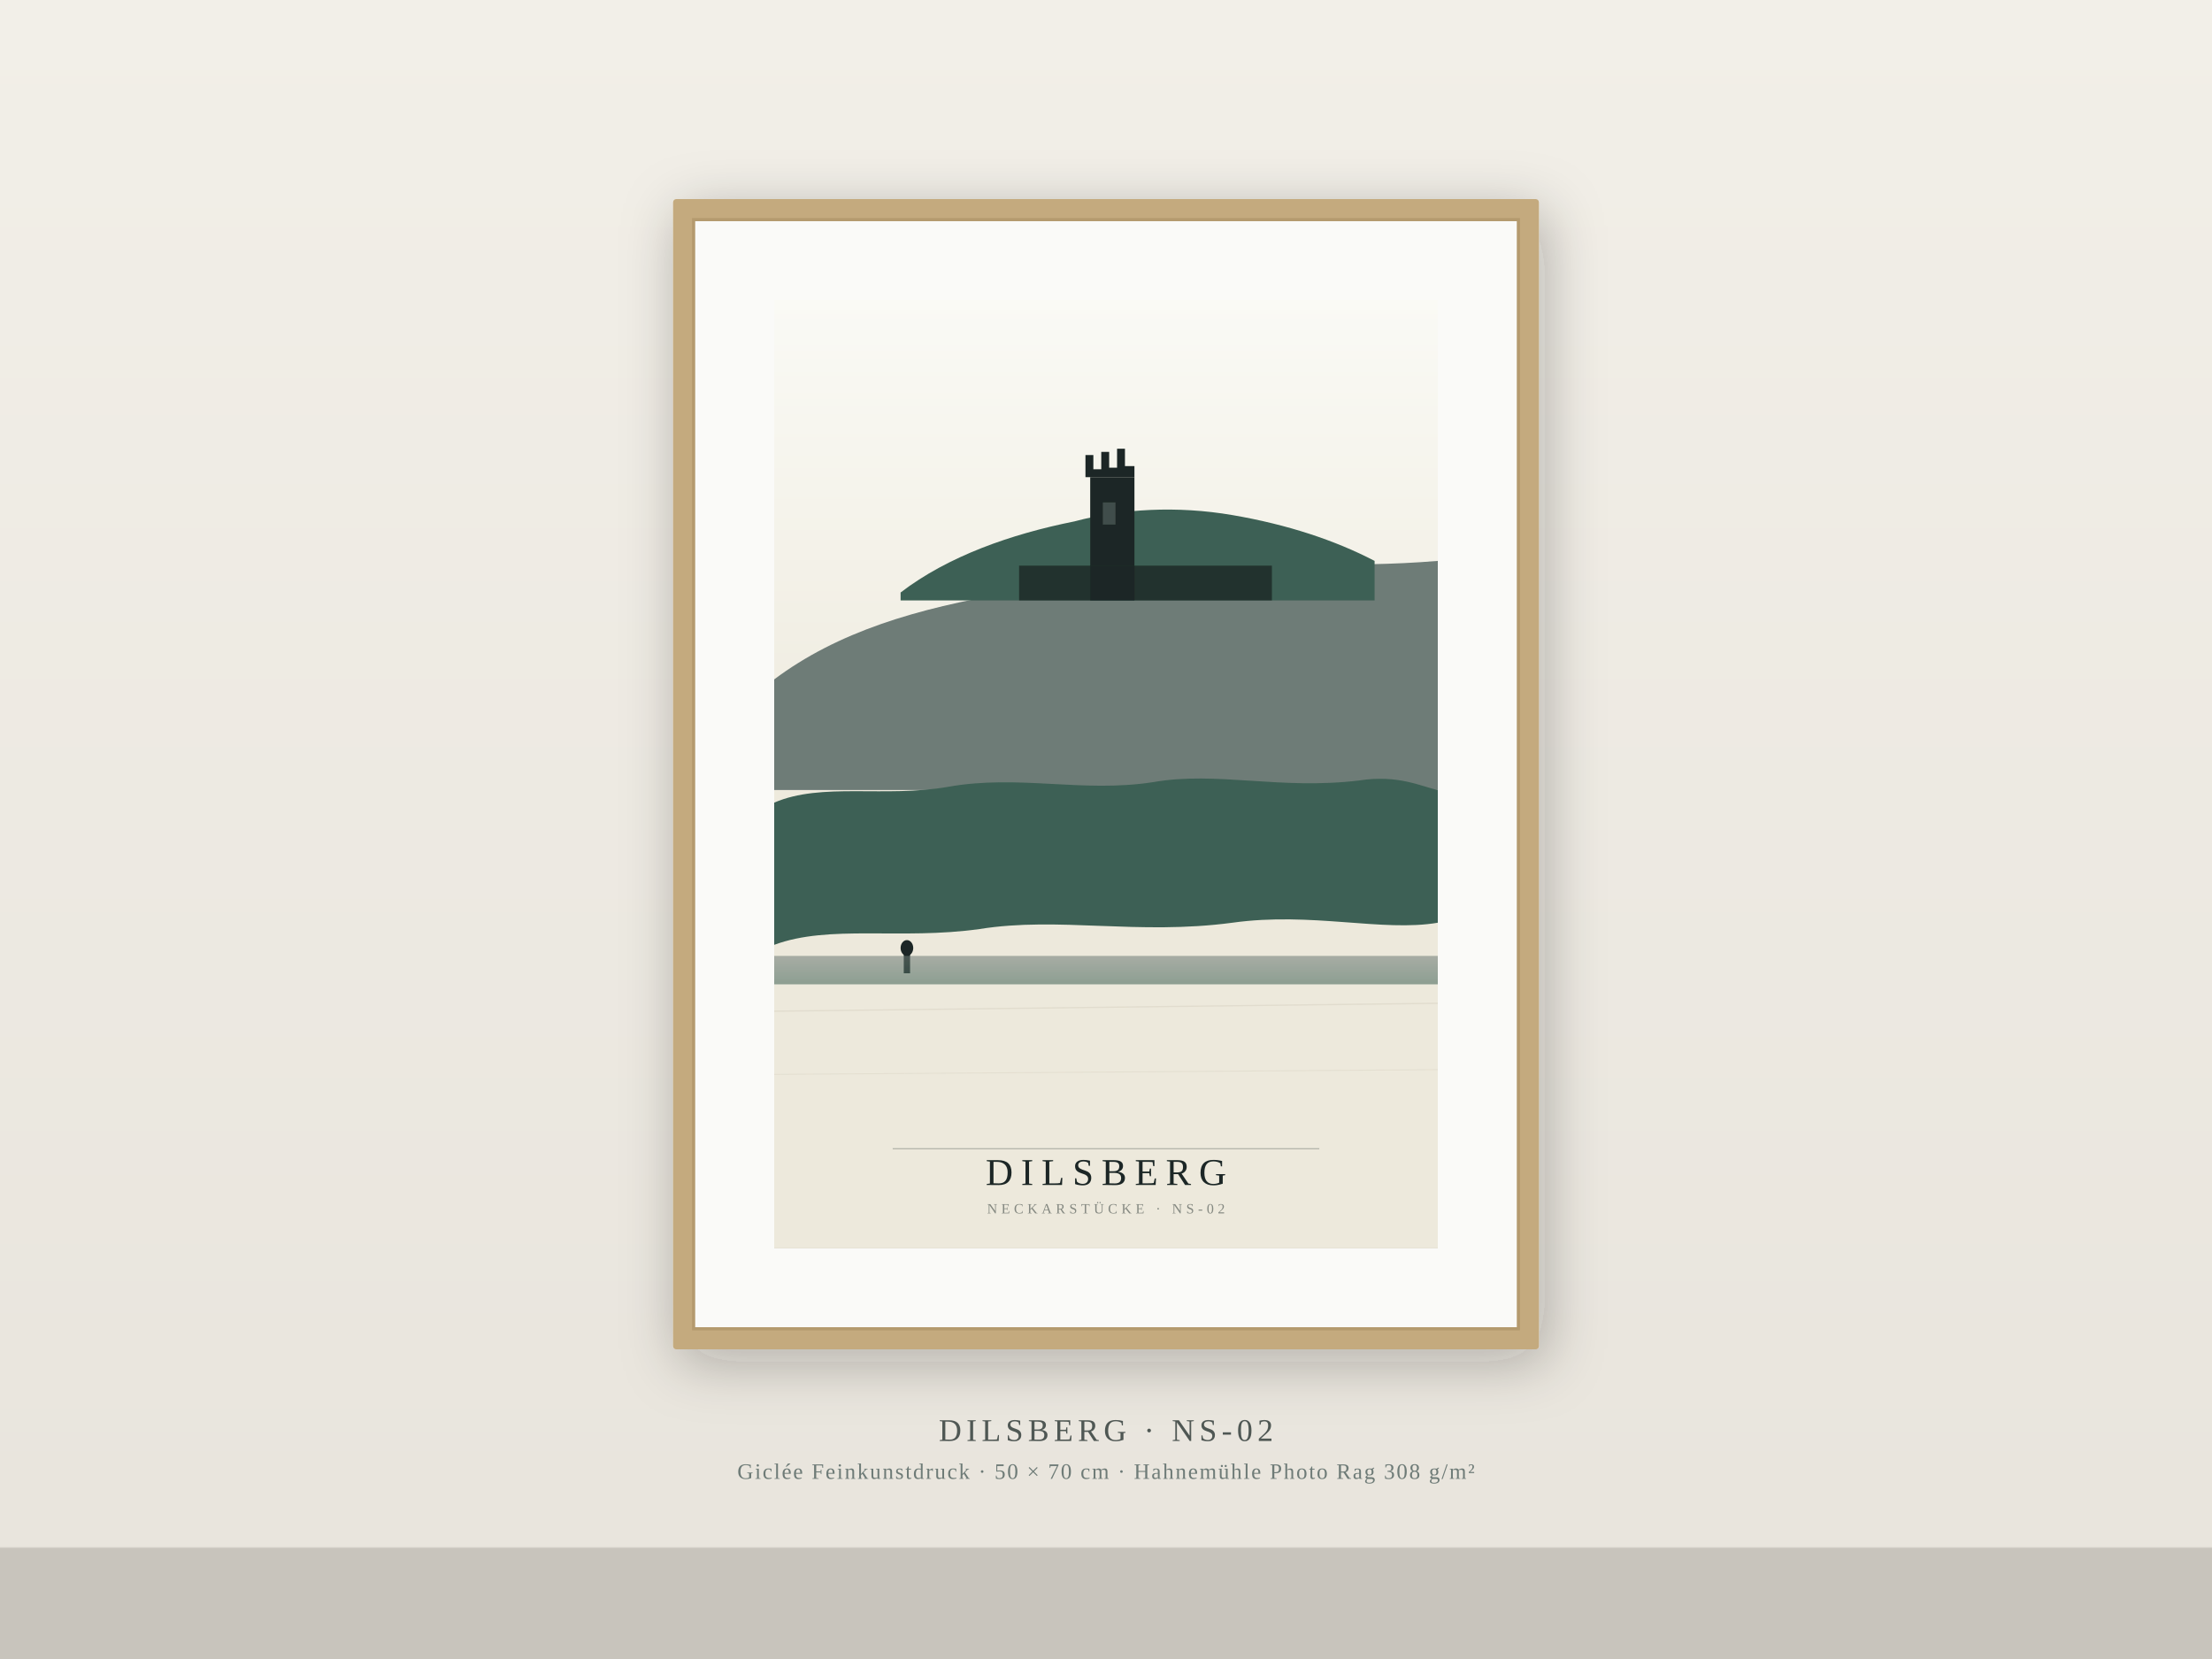
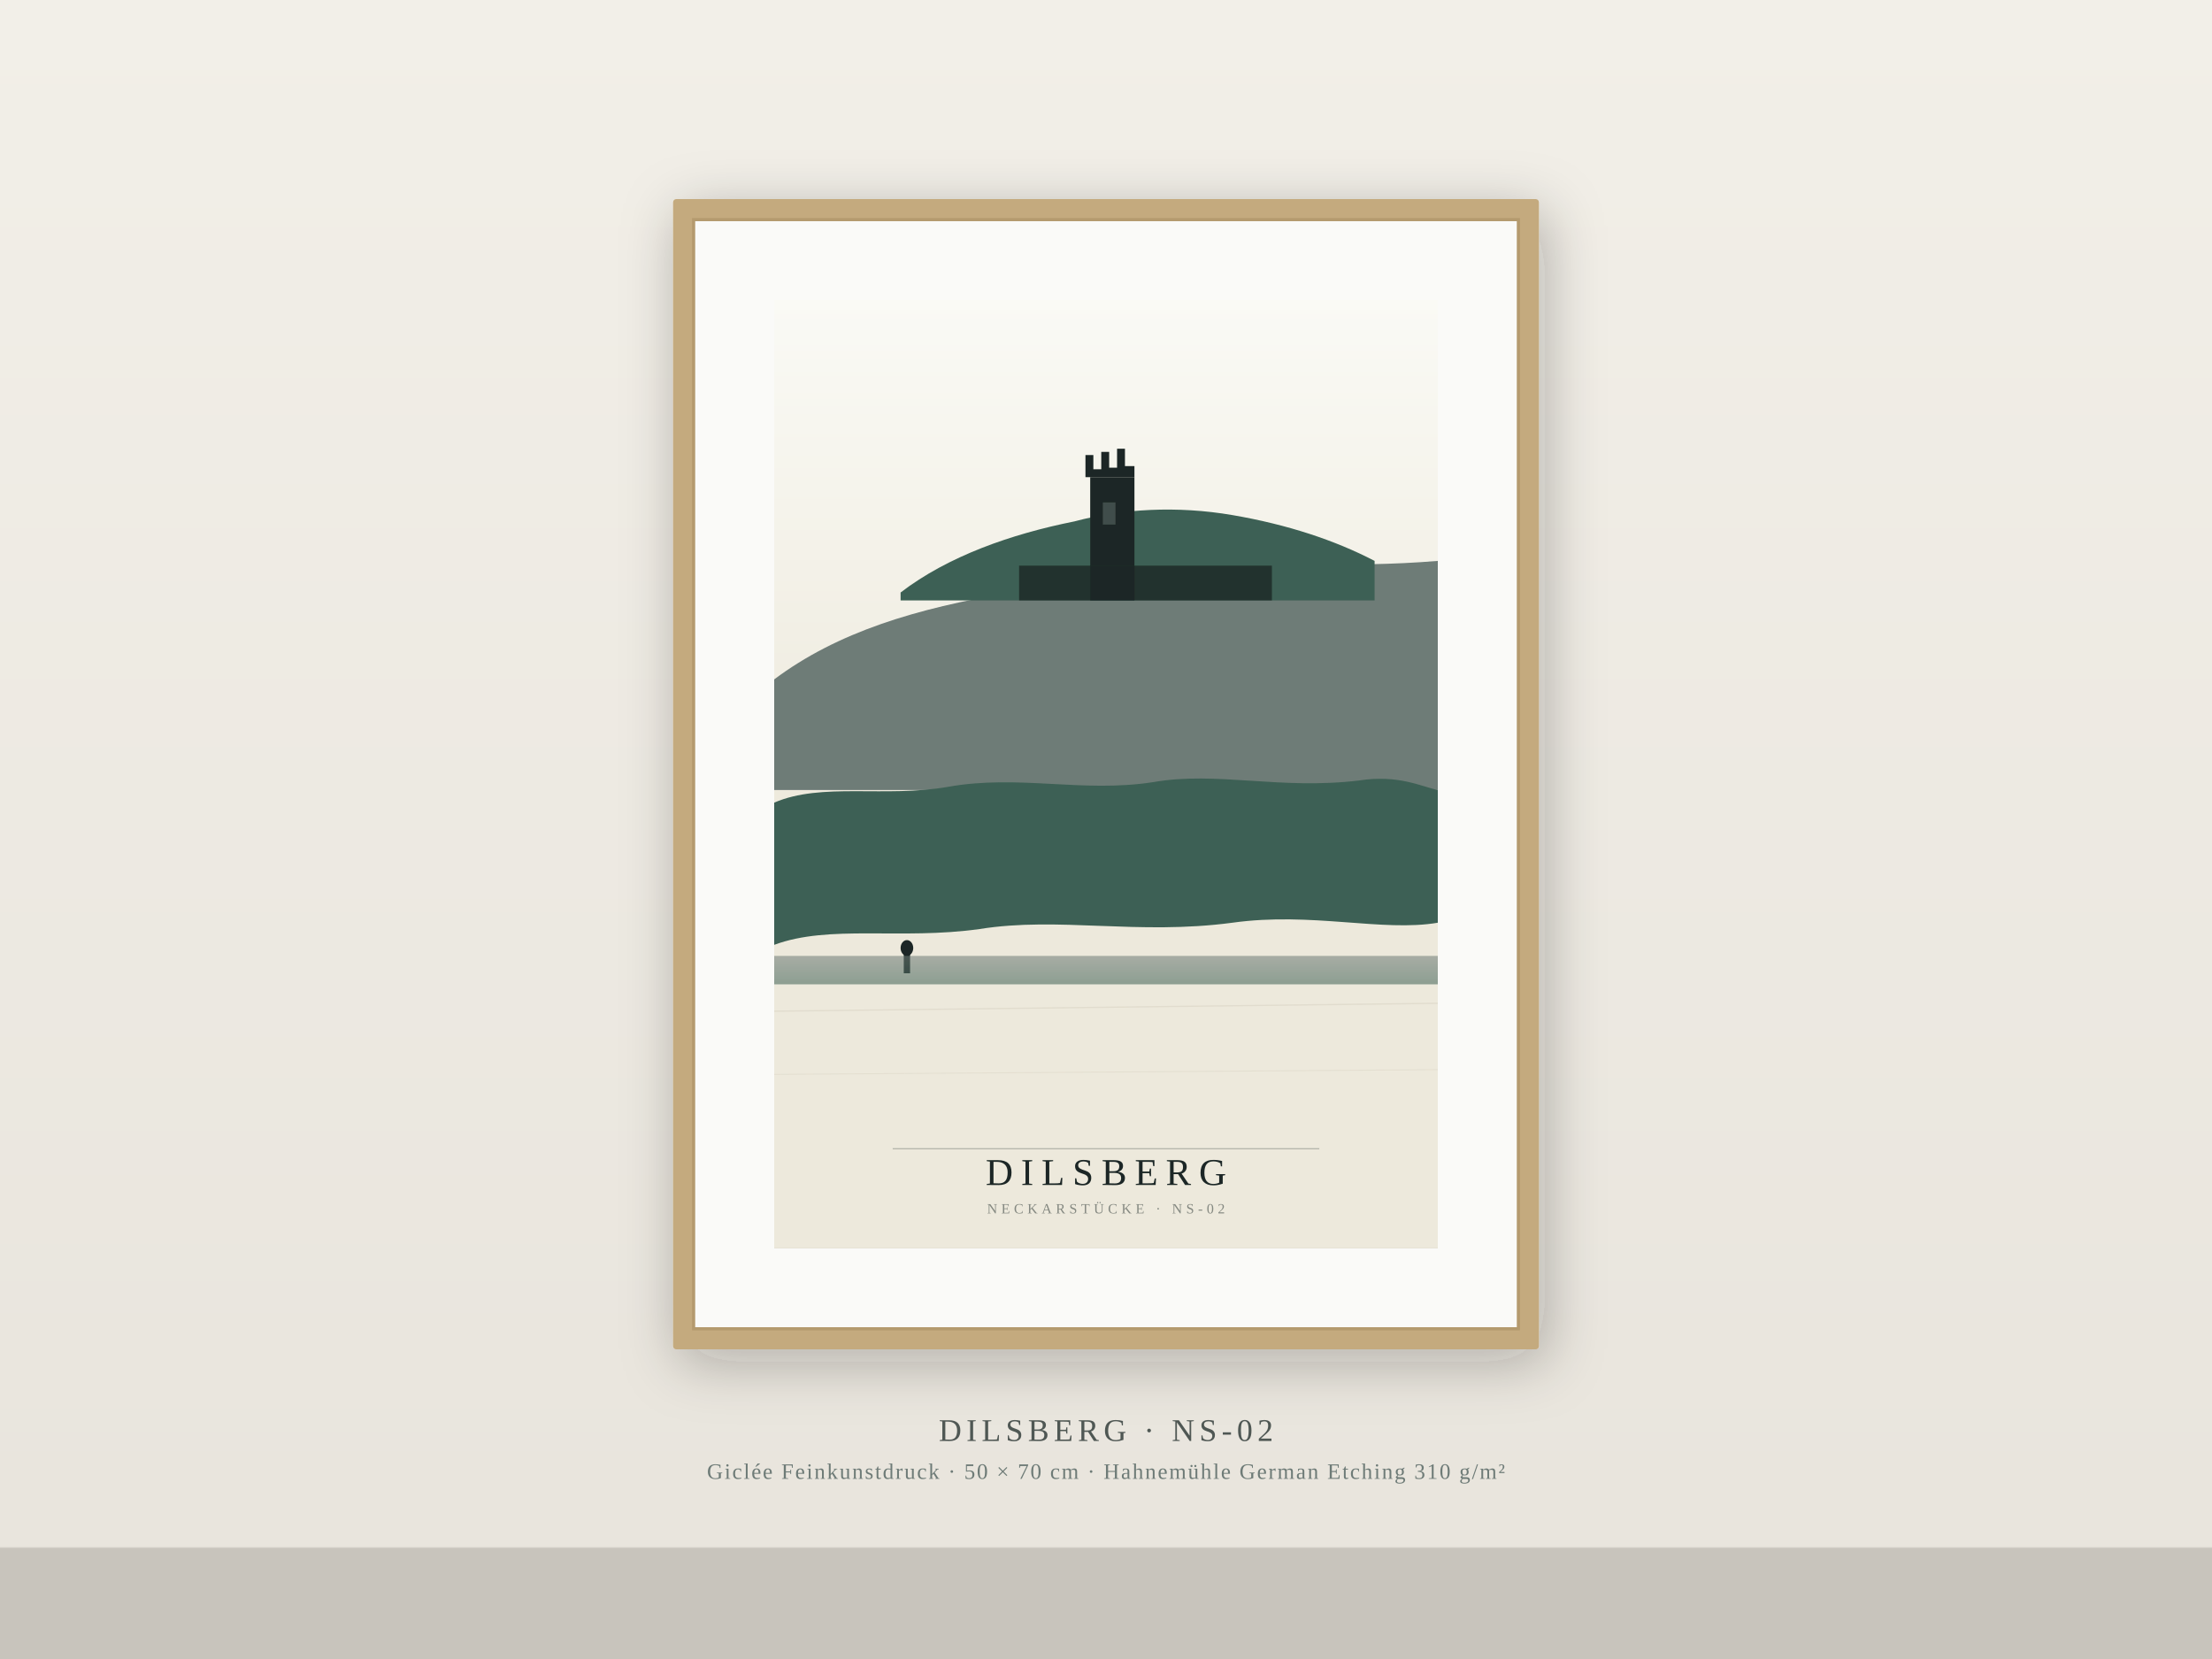
<svg xmlns="http://www.w3.org/2000/svg" viewBox="0 0 1400 1050" width="1400" height="1050" role="img" aria-label="Dilsberg — Neckarstücke NS-02, gerahmt">
  <defs>
    <linearGradient id="wall-bg" x1="0" y1="0" x2="0" y2="1">
      <stop offset="0%" stop-color="#F2EFE8" />
      <stop offset="100%" stop-color="#E8E4DC" />
    </linearGradient>
    <filter id="frame-shadow" x="-8%" y="-8%" width="116%" height="116%">
      <feDropShadow dx="4" dy="8" stdDeviation="18" flood-color="#1C2826" flood-opacity="0.28" />
    </filter>
    <filter id="mat-inner" x="0" y="0" width="100%" height="100%">
      <feDropShadow dx="0" dy="0" stdDeviation="6" flood-color="#1C2826" flood-opacity="0.12" />
    </filter>
  </defs>
  <rect width="1400" height="1050" fill="url(#wall-bg)" />
  <line x1="0" y1="980" x2="1400" y2="980" stroke="#D0CCC4" stroke-width="1.5" />
  <rect x="0" y="980" width="1400" height="70" fill="#C8C4BC" />
  <g transform="translate(426, 126)" filter="url(#frame-shadow)">
    <rect x="0" y="0" width="548" height="728" rx="2" fill="#C4AA7E" />
    <rect x="12" y="12" width="524" height="704" fill="#B49A6E" />
    <rect x="14" y="14" width="520" height="700" fill="#FAFAF8" filter="url(#mat-inner)" />
    <rect x="64" y="64" width="420" height="600" fill="#FAFAF5" />
    <defs>
      <linearGradient id="sky-m02" x1="0" y1="0" x2="0" y2="1">
        <stop offset="0%" stop-color="#FAFAF5" />
        <stop offset="55%" stop-color="#EDE9DC" />
        <stop offset="100%" stop-color="#C8C3B4" />
      </linearGradient>
      <linearGradient id="river-m02" x1="0" y1="0" x2="0" y2="1">
        <stop offset="0%" stop-color="#6E7B77" />
        <stop offset="100%" stop-color="#3D6154" />
      </linearGradient>
    </defs>
    <g transform="translate(64, 64)">
      <rect width="420" height="600" fill="url(#sky-m02)" />
      <path d="M0,240 C40,210 90,195 150,185 C200,175 240,180 280,172                C320,164 360,170 420,165 L420,310 L0,310 Z" fill="#6E7B77" />
      <path d="M80,185 C110,162 150,148 190,140 C220,132 255,130 290,136                C325,142 355,152 380,165 L380,190 L80,190 Z" fill="#3D6154" />
      <rect x="200" y="112" width="28" height="78" fill="#1C2826" />
      <path d="M197,112 L197,98 L202,98 L202,107 L207,107 L207,96                L212,96 L212,106 L217,106 L217,94 L222,94 L222,105                L228,105 L228,112 Z" fill="#1C2826" />
      <rect x="208" y="128" width="8" height="14" fill="#6E7B77" opacity="0.45" />
      <rect x="155" y="168" width="160" height="22" fill="#1C2826" opacity="0.85" />
      <path d="M0,318 C30,305 70,315 110,308 C155,300 195,312 240,305                C280,298 320,310 370,304 C395,300 410,308 420,310                L420,420 L0,420 Z" fill="#3D6154" />
      <path d="M0,408 C35,395 80,405 130,398 C180,390 230,402 290,394                C340,387 385,400 420,394 L420,600 L0,600 Z" fill="#EDE9DC" />
      <rect x="82" y="412" width="4" height="14" fill="#1C2826" />
      <ellipse cx="84" cy="410" rx="4" ry="5" fill="#1C2826" />
      <line x1="0" y1="450" x2="420" y2="445" stroke="#D5CFBF" stroke-width="0.8" opacity="0.5" />
      <line x1="0" y1="490" x2="420" y2="487" stroke="#D5CFBF" stroke-width="0.6" opacity="0.4" />
      <rect x="0" y="415" width="420" height="18" fill="url(#river-m02)" opacity="0.55" />
      <line x1="75" y1="537" x2="345" y2="537" stroke="#1C2826" stroke-width="0.5" opacity="0.40" />
      <text x="210" y="560" font-family="'EB Garamond', Garamond, 'Times New Roman', Georgia, serif" font-size="24" font-weight="400" letter-spacing="5" text-anchor="middle" fill="#1C2826">DILSBERG</text>
      <text x="210" y="578" font-family="'EB Garamond', Garamond, 'Times New Roman', Georgia, serif" font-size="9" letter-spacing="2.5" text-anchor="middle" fill="#1C2826" opacity="0.50">NECKARSTÜCKE · NS-02</text>
    </g>
  </g>
  <text x="700" y="912" font-family="'EB Garamond', Garamond, 'Times New Roman', Georgia, serif" font-size="20" font-weight="400" letter-spacing="3" text-anchor="middle" fill="#1C2826" opacity="0.75">DILSBERG · NS-02</text>
-   <text x="700" y="936" font-family="'EB Garamond', Garamond, 'Times New Roman', Georgia, serif" font-size="14" letter-spacing="1" text-anchor="middle" fill="#6E7B77">Giclée Feinkunstdruck · 50 × 70 cm · Hahnemühle Photo Rag 308 g/m²</text>
+   <text x="700" y="936" font-family="'EB Garamond', Garamond, 'Times New Roman', Georgia, serif" font-size="14" letter-spacing="1" text-anchor="middle" fill="#6E7B77">Giclée Feinkunstdruck · 50 × 70 cm · Hahnemühle German Etching 310 g/m²</text>
</svg>
